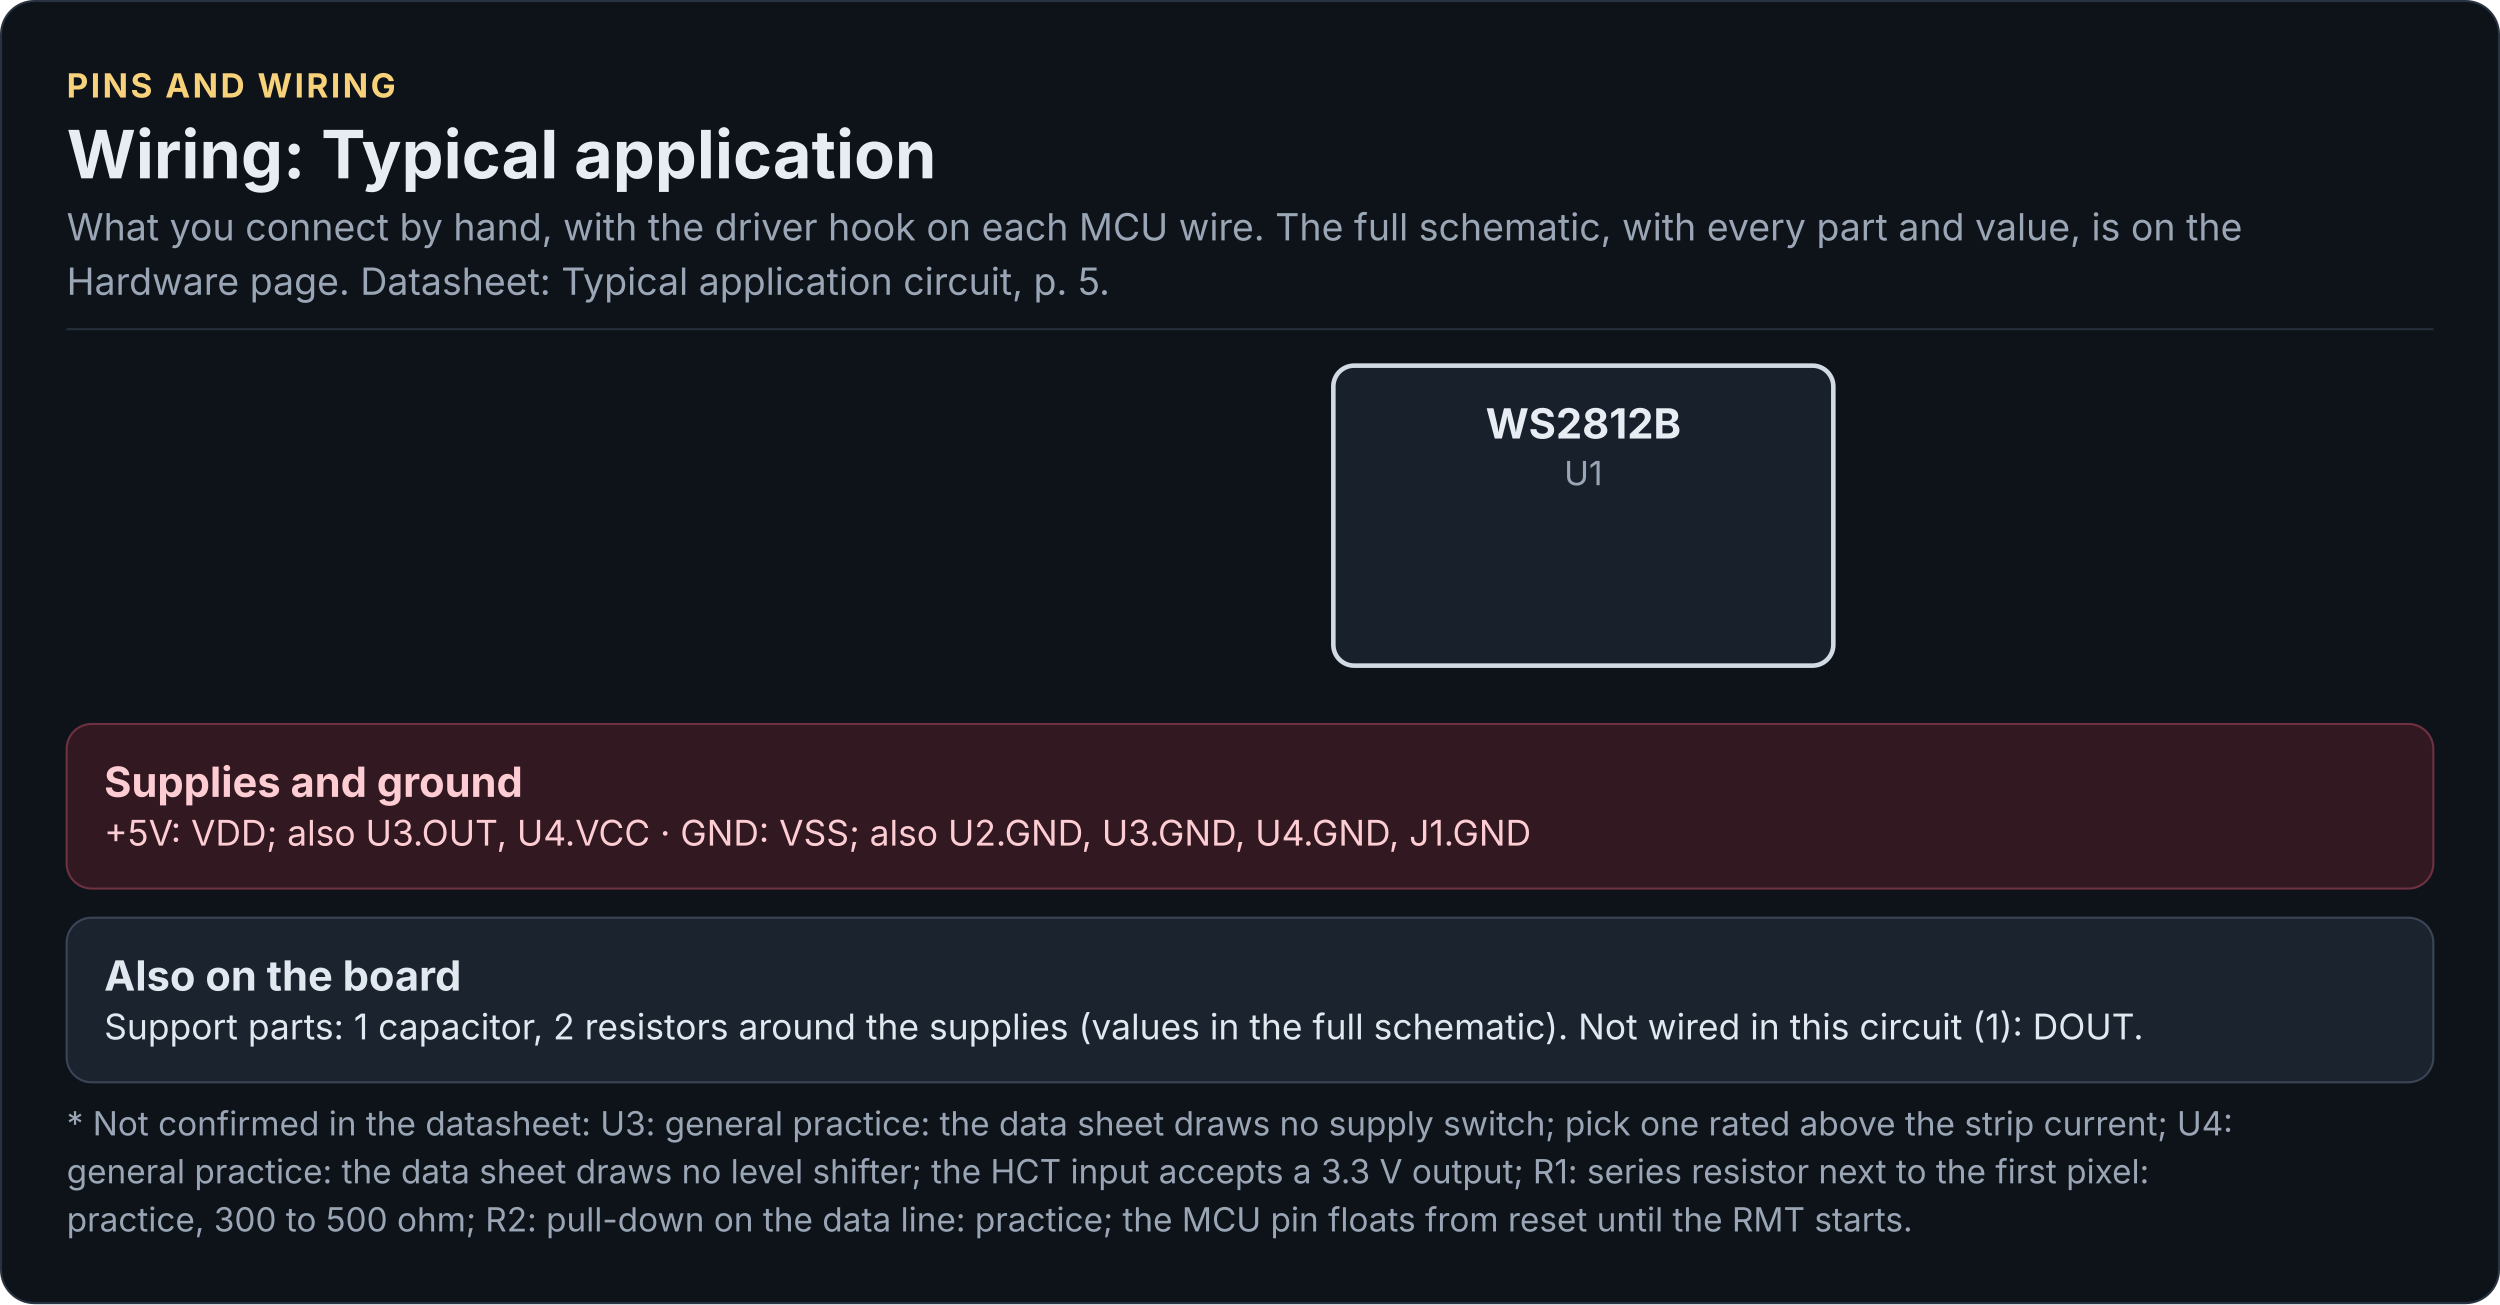
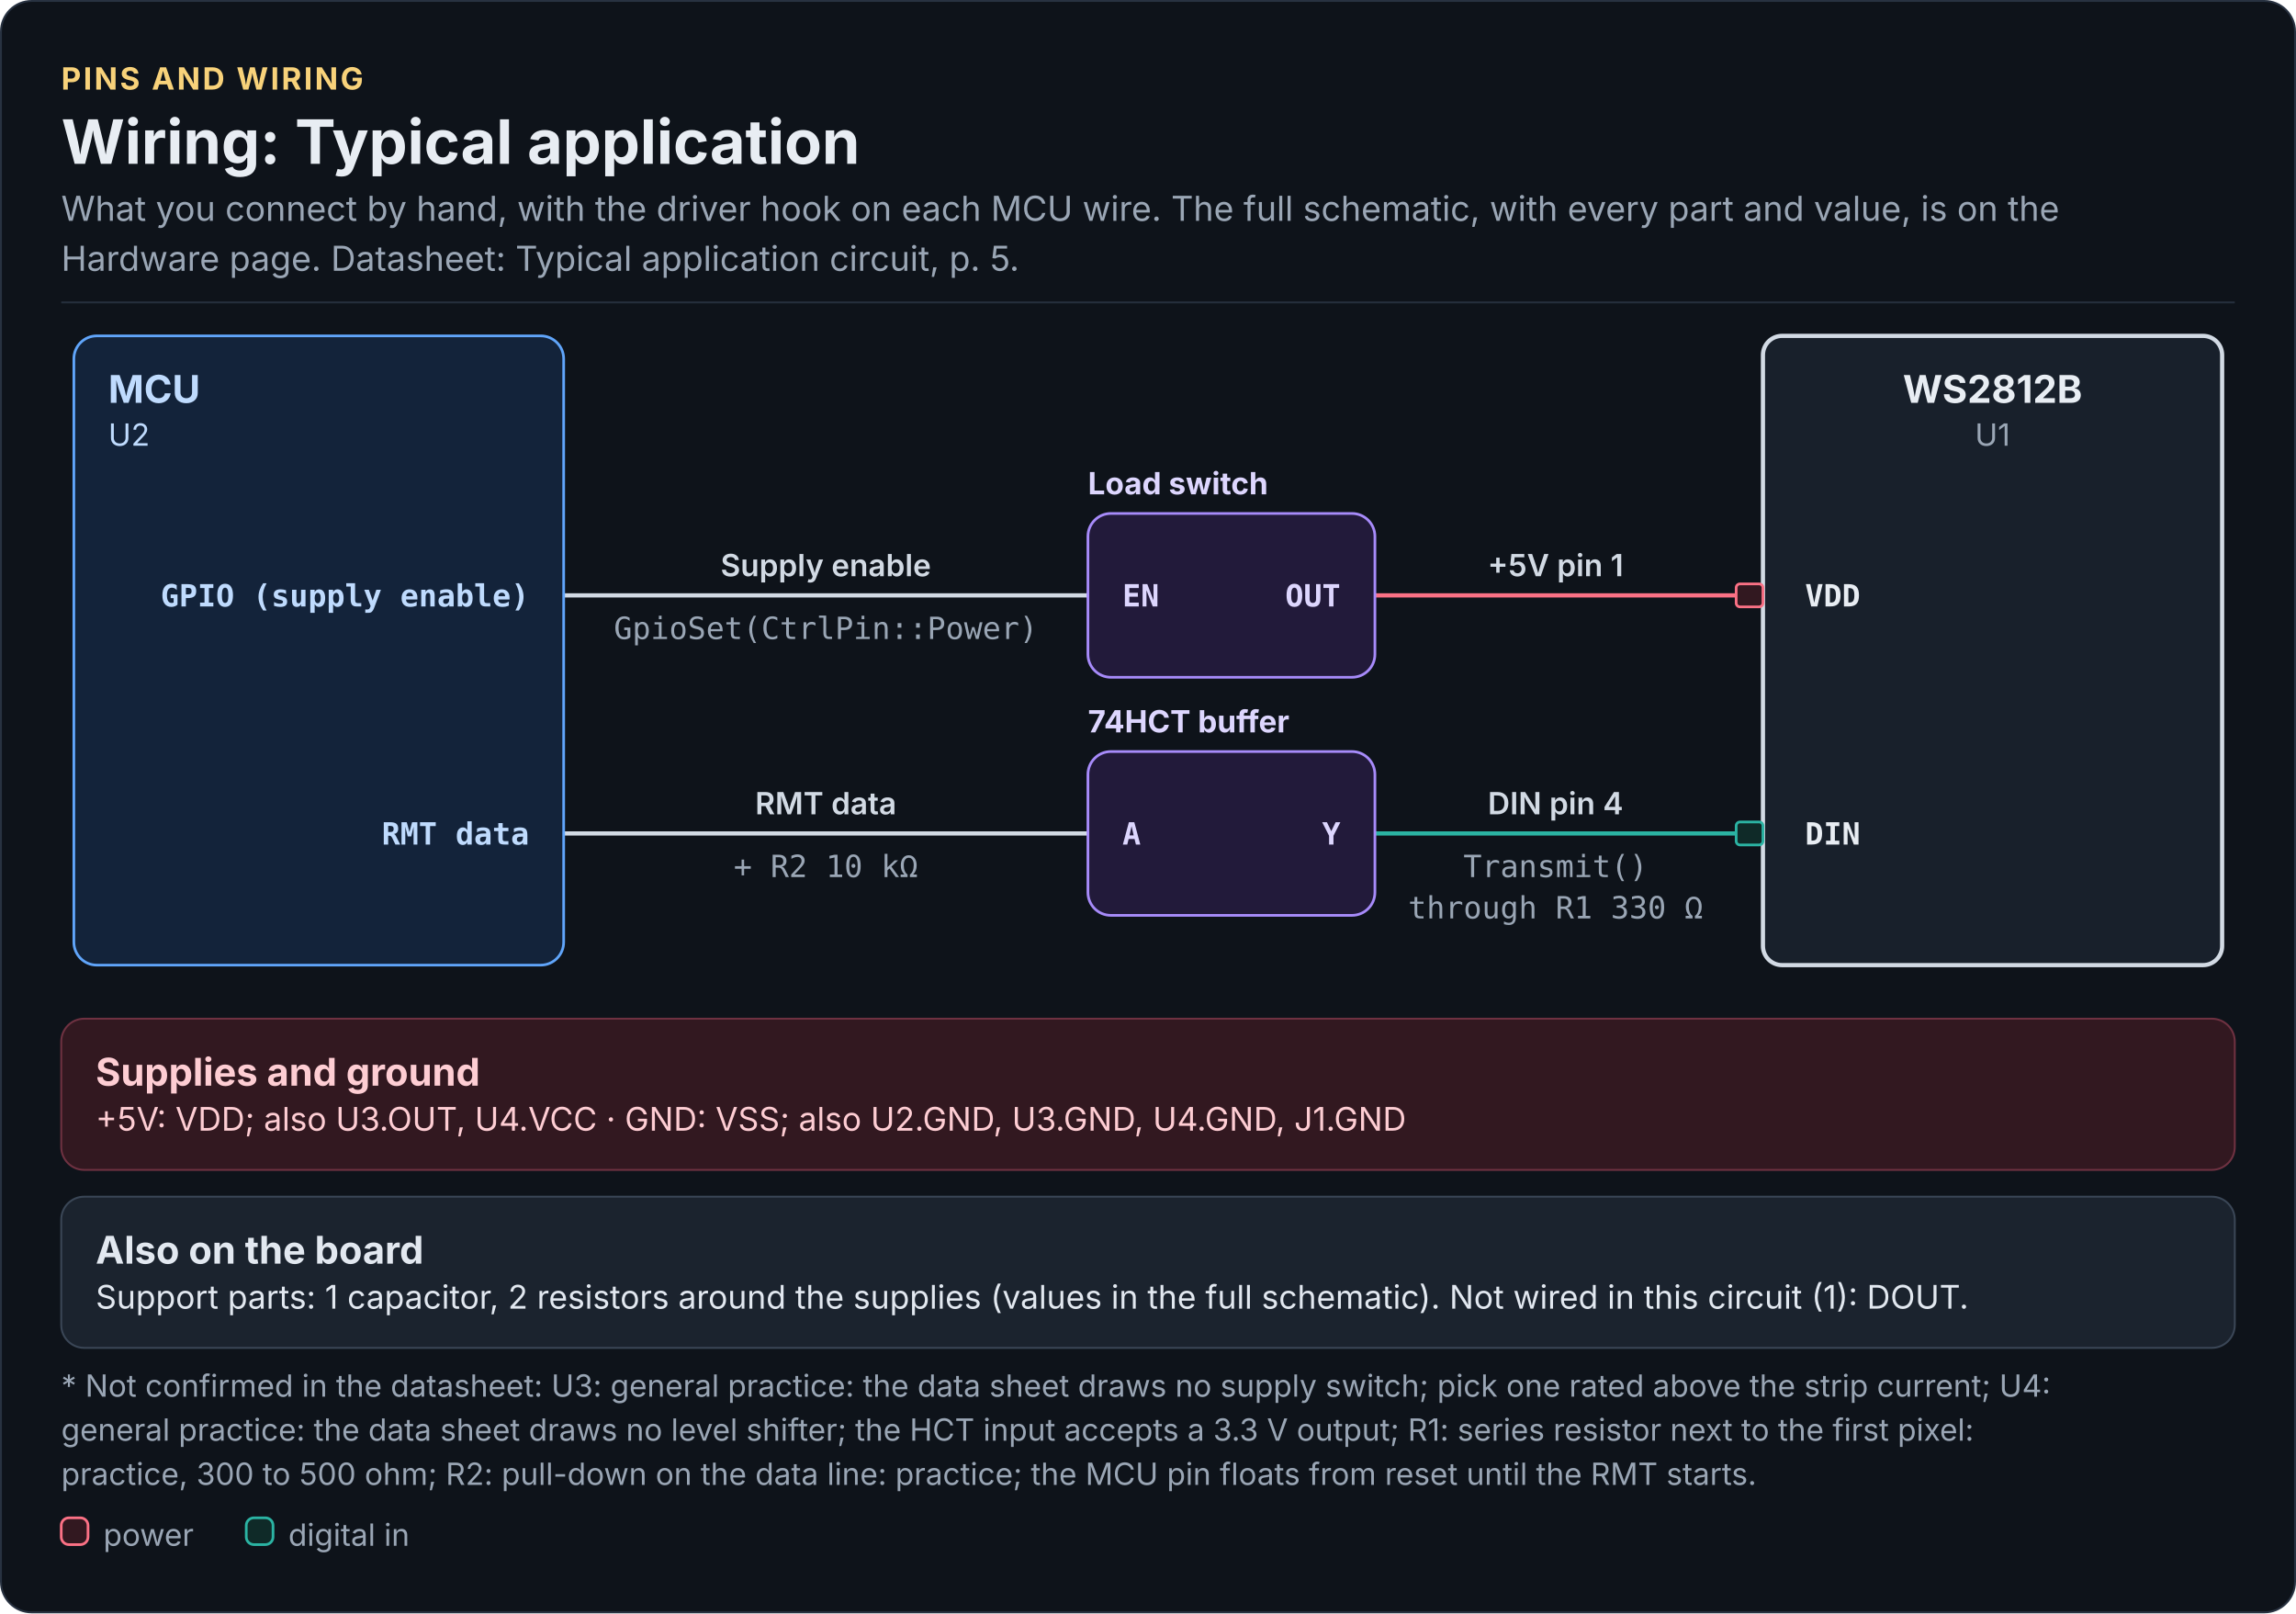
- <svg xmlns="http://www.w3.org/2000/svg" width="1200" height="626" viewBox="0 0 1200 626" role="img" aria-labelledby="chip-wiring-typical-title chip-wiring-typical-desc" font-family="Inter, 'Segoe UI', Roboto, 'Helvetica Neue', Arial, sans-serif">
-   <rect x="0.5" y="0.5" width="1199" height="625" rx="16" fill="#0E131A" stroke="#283241" />
+ <svg xmlns="http://www.w3.org/2000/svg" width="1200" height="843" viewBox="0 0 1200 843" role="img" aria-labelledby="chip-wiring-typical-title chip-wiring-typical-desc" font-family="Inter, 'Segoe UI', Roboto, 'Helvetica Neue', Arial, sans-serif">
+   <rect x="0.5" y="0.5" width="1199" height="842" rx="16" fill="#0E131A" stroke="#283241" />
  <text x="32" y="46.8" font-size="16" font-weight="700" letter-spacing="1.2" fill="#F8D27A">PINS AND WIRING</text>
  <text x="32" y="85.6" font-size="32" font-weight="700" fill="#E8EDF3">Wiring: Typical application</text>
  <text x="32" y="115.4" font-size="18" fill="#9AA6B5">What you connect by hand, with the driver hook on each MCU wire. The full schematic, with every part and value, is on the</text>
  <text x="32" y="141.5" font-size="18" fill="#9AA6B5">Hardware page. Datasheet: Typical application circuit, p. 5.</text>
  <rect x="32" y="157.5" width="1136" height="1" fill="#252F3C" />
-   <rect x="640" y="175.5" width="240" height="144" rx="10" fill="#18202B" stroke="#D2DAE4" stroke-width="2.2" />
-   <rect x="32" y="347.5" width="1136" height="79" rx="12" fill="#321820" stroke="#6E3141" stroke-width="1" />
-   <rect x="32" y="440.5" width="1136" height="79" rx="12" fill="#1B232E" stroke="#3A4656" stroke-width="1" />
-   <text x="760" y="210.5" font-size="20" font-weight="700" text-anchor="middle" fill="#E8EDF3">WS2812B</text>
-   <text x="760" y="232.9" font-size="16" text-anchor="middle" fill="#9AA6B5">U1</text>
-   <text x="50" y="382.5" font-size="20" font-weight="700" fill="#FECDD3">Supplies and ground</text>
-   <text x="50" y="405.9" font-size="17" fill="#FECDD3">+5V: VDD; also U3.OUT, U4.VCC · GND: VSS; also U2.GND, U3.GND, U4.GND, J1.GND</text>
-   <text x="50" y="475.5" font-size="20" font-weight="700" fill="#E2E8F0">Also on the board</text>
-   <text x="50" y="498.9" font-size="17" fill="#E2E8F0">Support parts: 1 capacitor, 2 resistors around the supplies (values in the full schematic). Not wired in this circuit (1): DOUT.</text>
-   <text x="32" y="545" font-size="16" fill="#9AA6B5">* Not confirmed in the datasheet: U3: general practice: the data sheet draws no supply switch; pick one rated above the strip current; U4:</text>
-   <text x="32" y="568" font-size="16" fill="#9AA6B5">general practice: the data sheet draws no level shifter; the HCT input accepts a 3.3 V output; R1: series resistor next to the first pixel:</text>
-   <text x="32" y="591.1" font-size="16" fill="#9AA6B5">practice, 300 to 500 ohm; R2: pull-down on the data line: practice; the MCU pin floats from reset until the RMT starts.</text>
+   <path d="M294.6 311.1 L568.6 311.1" fill="none" stroke="#D2DAE4" stroke-width="2.2" />
+   <path d="M718.6 311.1 L907.4 311.1" fill="none" stroke="#FB7185" stroke-width="2.2" />
+   <path d="M294.6 435.5 L568.6 435.5" fill="none" stroke="#D2DAE4" stroke-width="2.2" />
+   <path d="M718.6 435.5 L907.4 435.5" fill="none" stroke="#2BB3A3" stroke-width="2.2" />
+   <rect x="921.4" y="175.5" width="240" height="328.8" rx="10" fill="#18202B" stroke="#D2DAE4" stroke-width="2.2" />
+   <rect x="38.6" y="175.5" width="256" height="328.8" rx="12" fill="#13233A" stroke="#60A5FA" stroke-width="1.4" />
+   <rect x="568.6" y="268.3" width="150" height="85.6" rx="12" fill="#221A3A" stroke="#A78BFA" stroke-width="1.4" />
+   <rect x="568.6" y="392.7" width="150" height="85.6" rx="12" fill="#221A3A" stroke="#A78BFA" stroke-width="1.4" />
+   <rect x="32" y="532.3" width="1136" height="79" rx="12" fill="#321820" stroke="#6E3141" stroke-width="1" />
+   <rect x="32" y="625.3" width="1136" height="79" rx="12" fill="#1B232E" stroke="#3A4656" stroke-width="1" />
+   <text x="1041.4" y="210.5" font-size="20" font-weight="700" text-anchor="middle" fill="#E8EDF3">WS2812B</text>
+   <text x="1041.4" y="232.9" font-size="16" text-anchor="middle" fill="#9AA6B5">U1</text>
+   <text x="56.6" y="210.5" font-size="20" font-weight="700" fill="#BFDBFE">MCU</text>
+   <text x="56.6" y="232.9" font-size="16" fill="#BFDBFE">U2</text>
+   <text x="568.6" y="258.3" font-size="16" font-weight="700" fill="#DDD6FE">Load switch</text>
+   <text x="276.6" y="316.9" font-size="16" font-weight="600" font-family="'JetBrains Mono', 'SFMono-Regular', Menlo, Consolas, monospace" text-anchor="end" fill="#BFDBFE">GPIO (supply enable)</text>
+   <text x="586.6" y="316.9" font-size="16" font-weight="600" font-family="'JetBrains Mono', 'SFMono-Regular', Menlo, Consolas, monospace" fill="#DDD6FE">EN</text>
+   <text x="431.6" y="301.1" font-size="16" font-weight="600" text-anchor="middle" fill="#D2DAE4">Supply enable</text>
+   <text x="431.6" y="333.9" font-size="16" font-family="'JetBrains Mono', 'SFMono-Regular', Menlo, Consolas, monospace" text-anchor="middle" fill="#9AA6B5">GpioSet(CtrlPin::Power)</text>
+   <text x="700.6" y="316.9" font-size="16" font-weight="600" font-family="'JetBrains Mono', 'SFMono-Regular', Menlo, Consolas, monospace" text-anchor="end" fill="#DDD6FE">OUT</text>
+   <text x="943.4" y="316.9" font-size="16" font-weight="700" font-family="'JetBrains Mono', 'SFMono-Regular', Menlo, Consolas, monospace" fill="#E8EDF3">VDD</text>
+   <rect x="907.4" y="305.1" width="14" height="12" rx="2" fill="#321820" stroke="#FB7185" stroke-width="1.4" />
+   <text x="813" y="301.1" font-size="16" font-weight="600" text-anchor="middle" fill="#D2DAE4">+5V  pin 1</text>
+   <text x="568.6" y="382.7" font-size="16" font-weight="700" fill="#DDD6FE">74HCT buffer</text>
+   <text x="276.6" y="441.3" font-size="16" font-weight="600" font-family="'JetBrains Mono', 'SFMono-Regular', Menlo, Consolas, monospace" text-anchor="end" fill="#BFDBFE">RMT data</text>
+   <text x="586.6" y="441.3" font-size="16" font-weight="600" font-family="'JetBrains Mono', 'SFMono-Regular', Menlo, Consolas, monospace" fill="#DDD6FE">A</text>
+   <text x="431.6" y="425.5" font-size="16" font-weight="600" text-anchor="middle" fill="#D2DAE4">RMT data</text>
+   <text x="431.6" y="458.3" font-size="16" font-family="'JetBrains Mono', 'SFMono-Regular', Menlo, Consolas, monospace" text-anchor="middle" fill="#9AA6B5">+ R2 10 kΩ</text>
+   <text x="700.6" y="441.3" font-size="16" font-weight="600" font-family="'JetBrains Mono', 'SFMono-Regular', Menlo, Consolas, monospace" text-anchor="end" fill="#DDD6FE">Y</text>
+   <text x="943.4" y="441.3" font-size="16" font-weight="700" font-family="'JetBrains Mono', 'SFMono-Regular', Menlo, Consolas, monospace" fill="#E8EDF3">DIN</text>
+   <rect x="907.4" y="429.5" width="14" height="12" rx="2" fill="#0F2A28" stroke="#2BB3A3" stroke-width="1.4" />
+   <text x="813" y="425.5" font-size="16" font-weight="600" text-anchor="middle" fill="#D2DAE4">DIN  pin 4</text>
+   <text x="813" y="458.3" font-size="16" font-family="'JetBrains Mono', 'SFMono-Regular', Menlo, Consolas, monospace" text-anchor="middle" fill="#9AA6B5">Transmit()</text>
+   <text x="813" y="479.9" font-size="16" font-family="'JetBrains Mono', 'SFMono-Regular', Menlo, Consolas, monospace" text-anchor="middle" fill="#9AA6B5">through R1 330 Ω</text>
+   <text x="50" y="567.3" font-size="20" font-weight="700" fill="#FECDD3">Supplies and ground</text>
+   <text x="50" y="590.8" font-size="17" fill="#FECDD3">+5V: VDD; also U3.OUT, U4.VCC · GND: VSS; also U2.GND, U3.GND, U4.GND, J1.GND</text>
+   <text x="50" y="660.3" font-size="20" font-weight="700" fill="#E2E8F0">Also on the board</text>
+   <text x="50" y="683.8" font-size="17" fill="#E2E8F0">Support parts: 1 capacitor, 2 resistors around the supplies (values in the full schematic). Not wired in this circuit (1): DOUT.</text>
+   <text x="32" y="729.8" font-size="16" fill="#9AA6B5">* Not confirmed in the datasheet: U3: general practice: the data sheet draws no supply switch; pick one rated above the strip current; U4:</text>
+   <text x="32" y="752.8" font-size="16" fill="#9AA6B5">general practice: the data sheet draws no level shifter; the HCT input accepts a 3.3 V output; R1: series resistor next to the first pixel:</text>
+   <text x="32" y="775.9" font-size="16" fill="#9AA6B5">practice, 300 to 500 ohm; R2: pull-down on the data line: practice; the MCU pin floats from reset until the RMT starts.</text>
+   <rect x="32" y="793.1" width="14" height="14" rx="4" fill="#321820" stroke="#FB7185" stroke-width="1.4" />
+   <text x="54" y="807.7" font-size="16" fill="#9AA6B5">power</text>
+   <rect x="128.7" y="793.1" width="14" height="14" rx="4" fill="#0F2A28" stroke="#2BB3A3" stroke-width="1.4" />
+   <text x="150.7" y="807.7" font-size="16" fill="#9AA6B5">digital in</text>
</svg>
